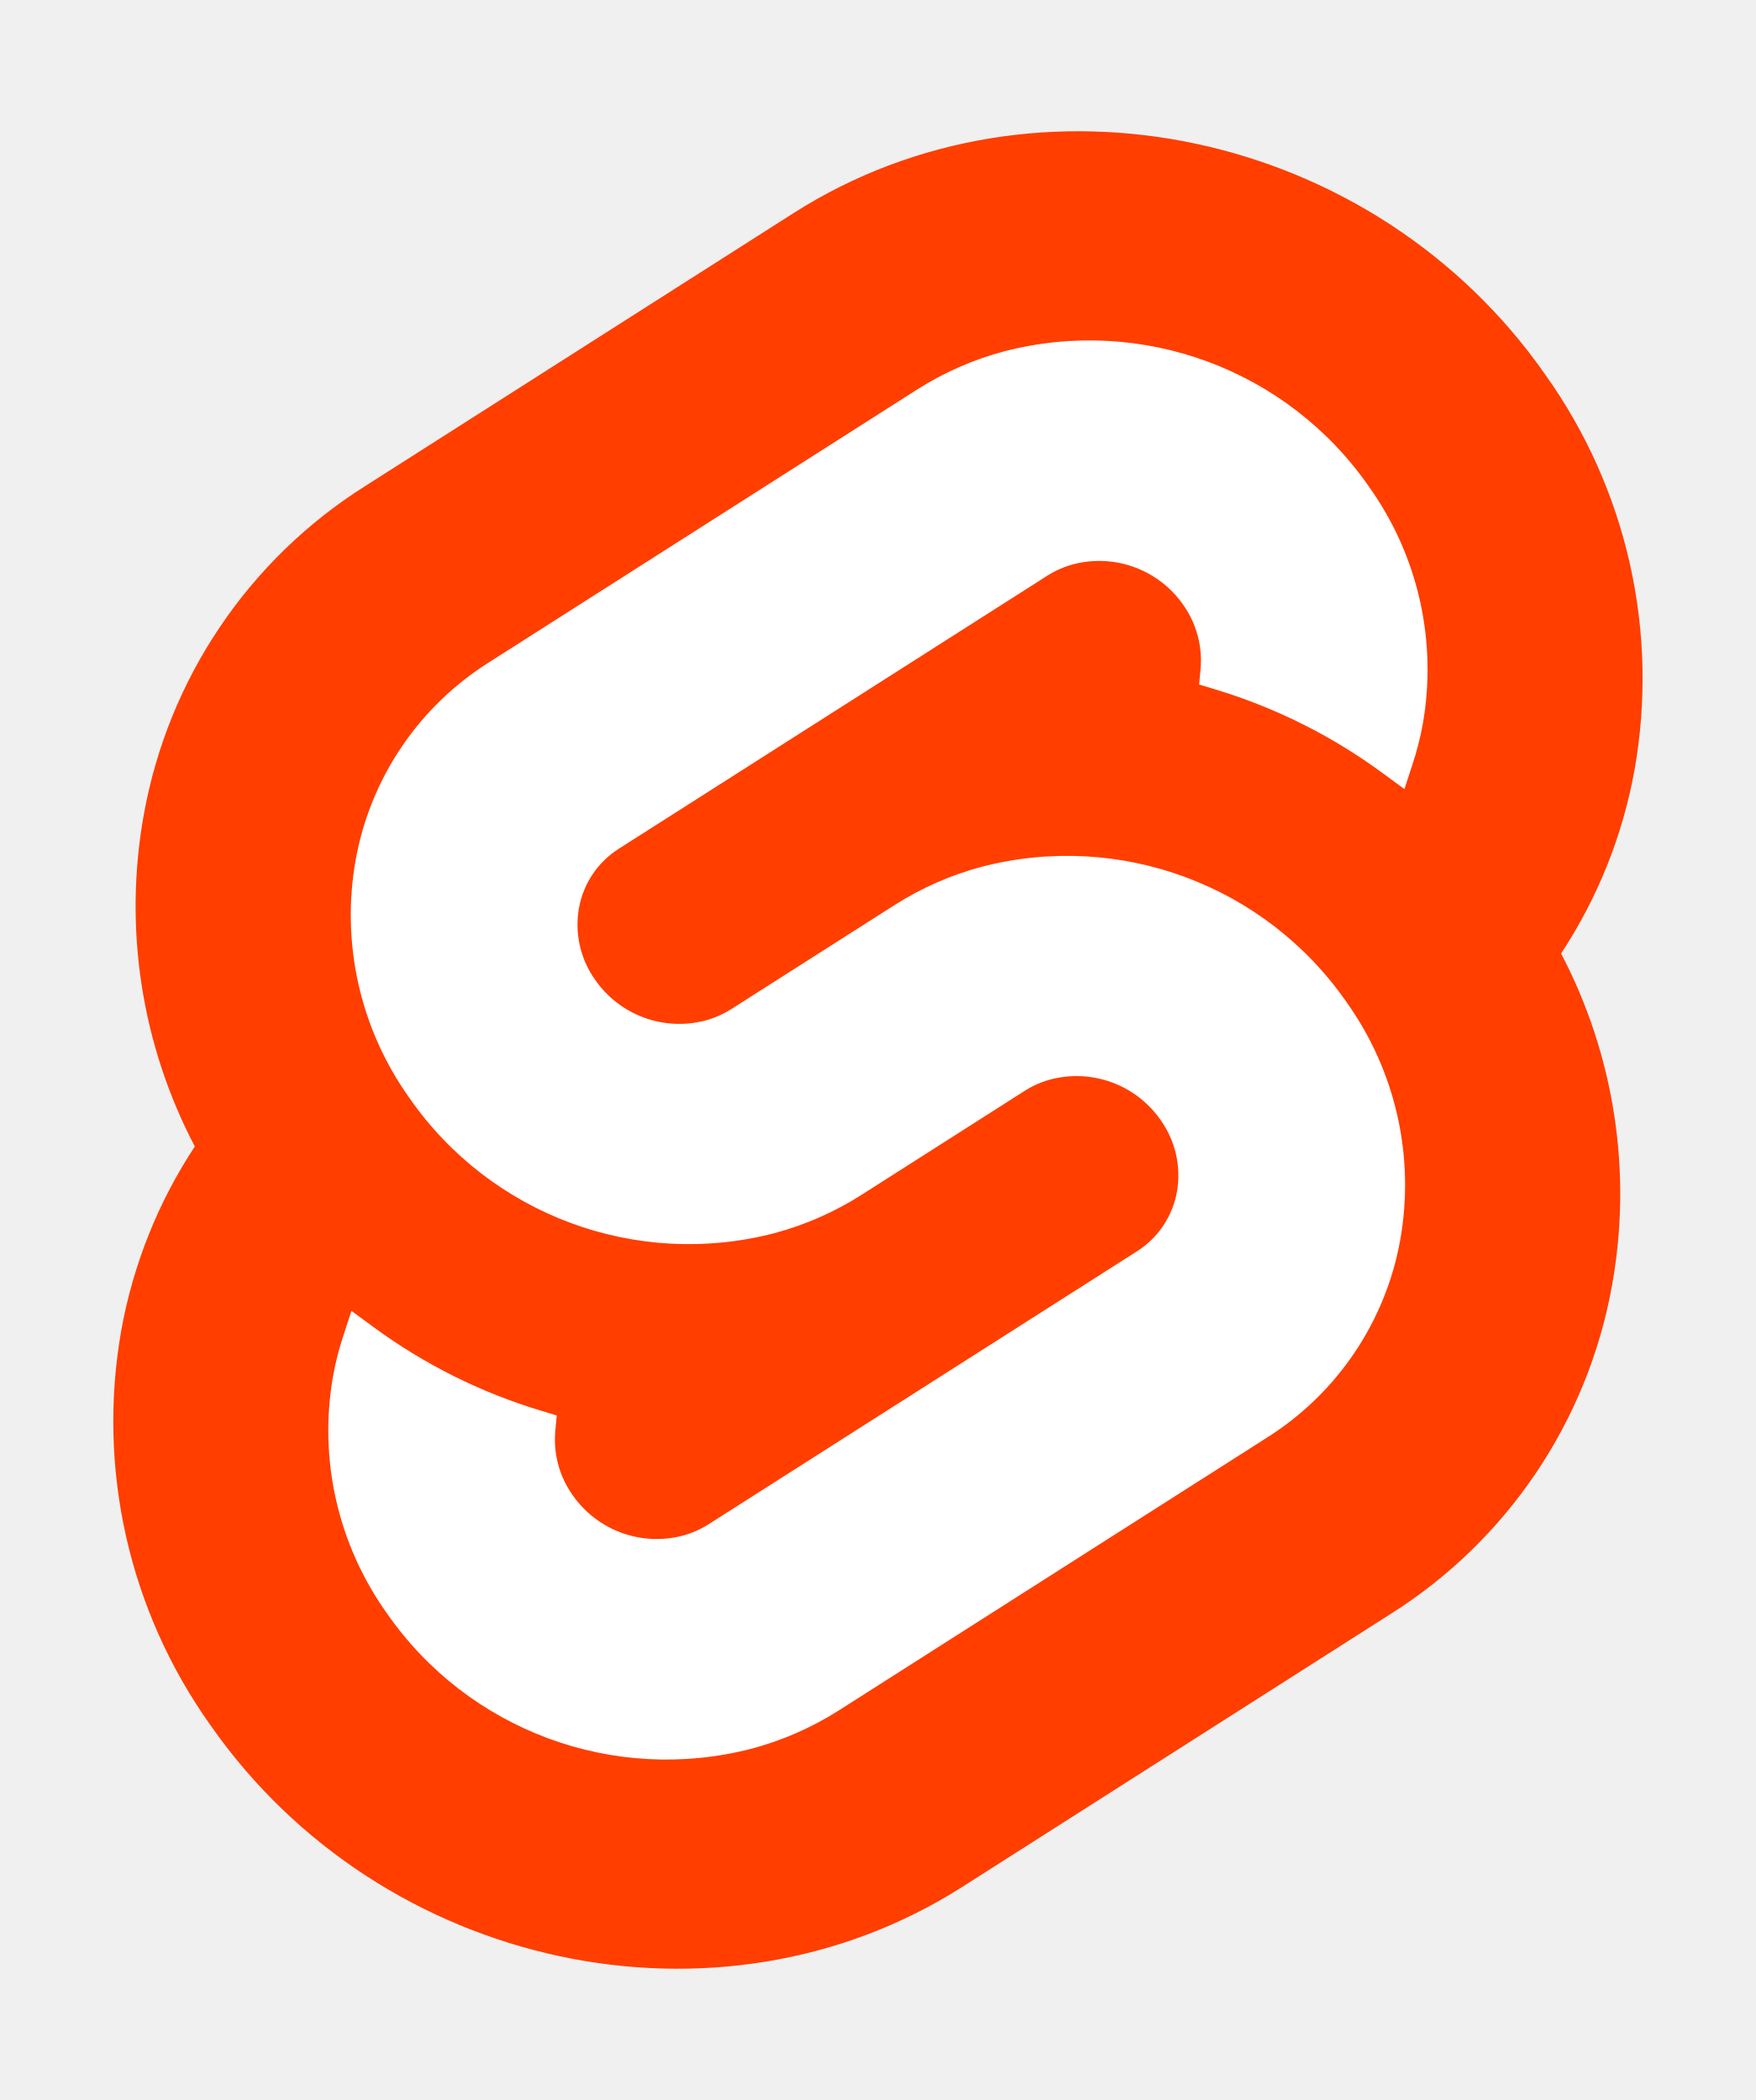
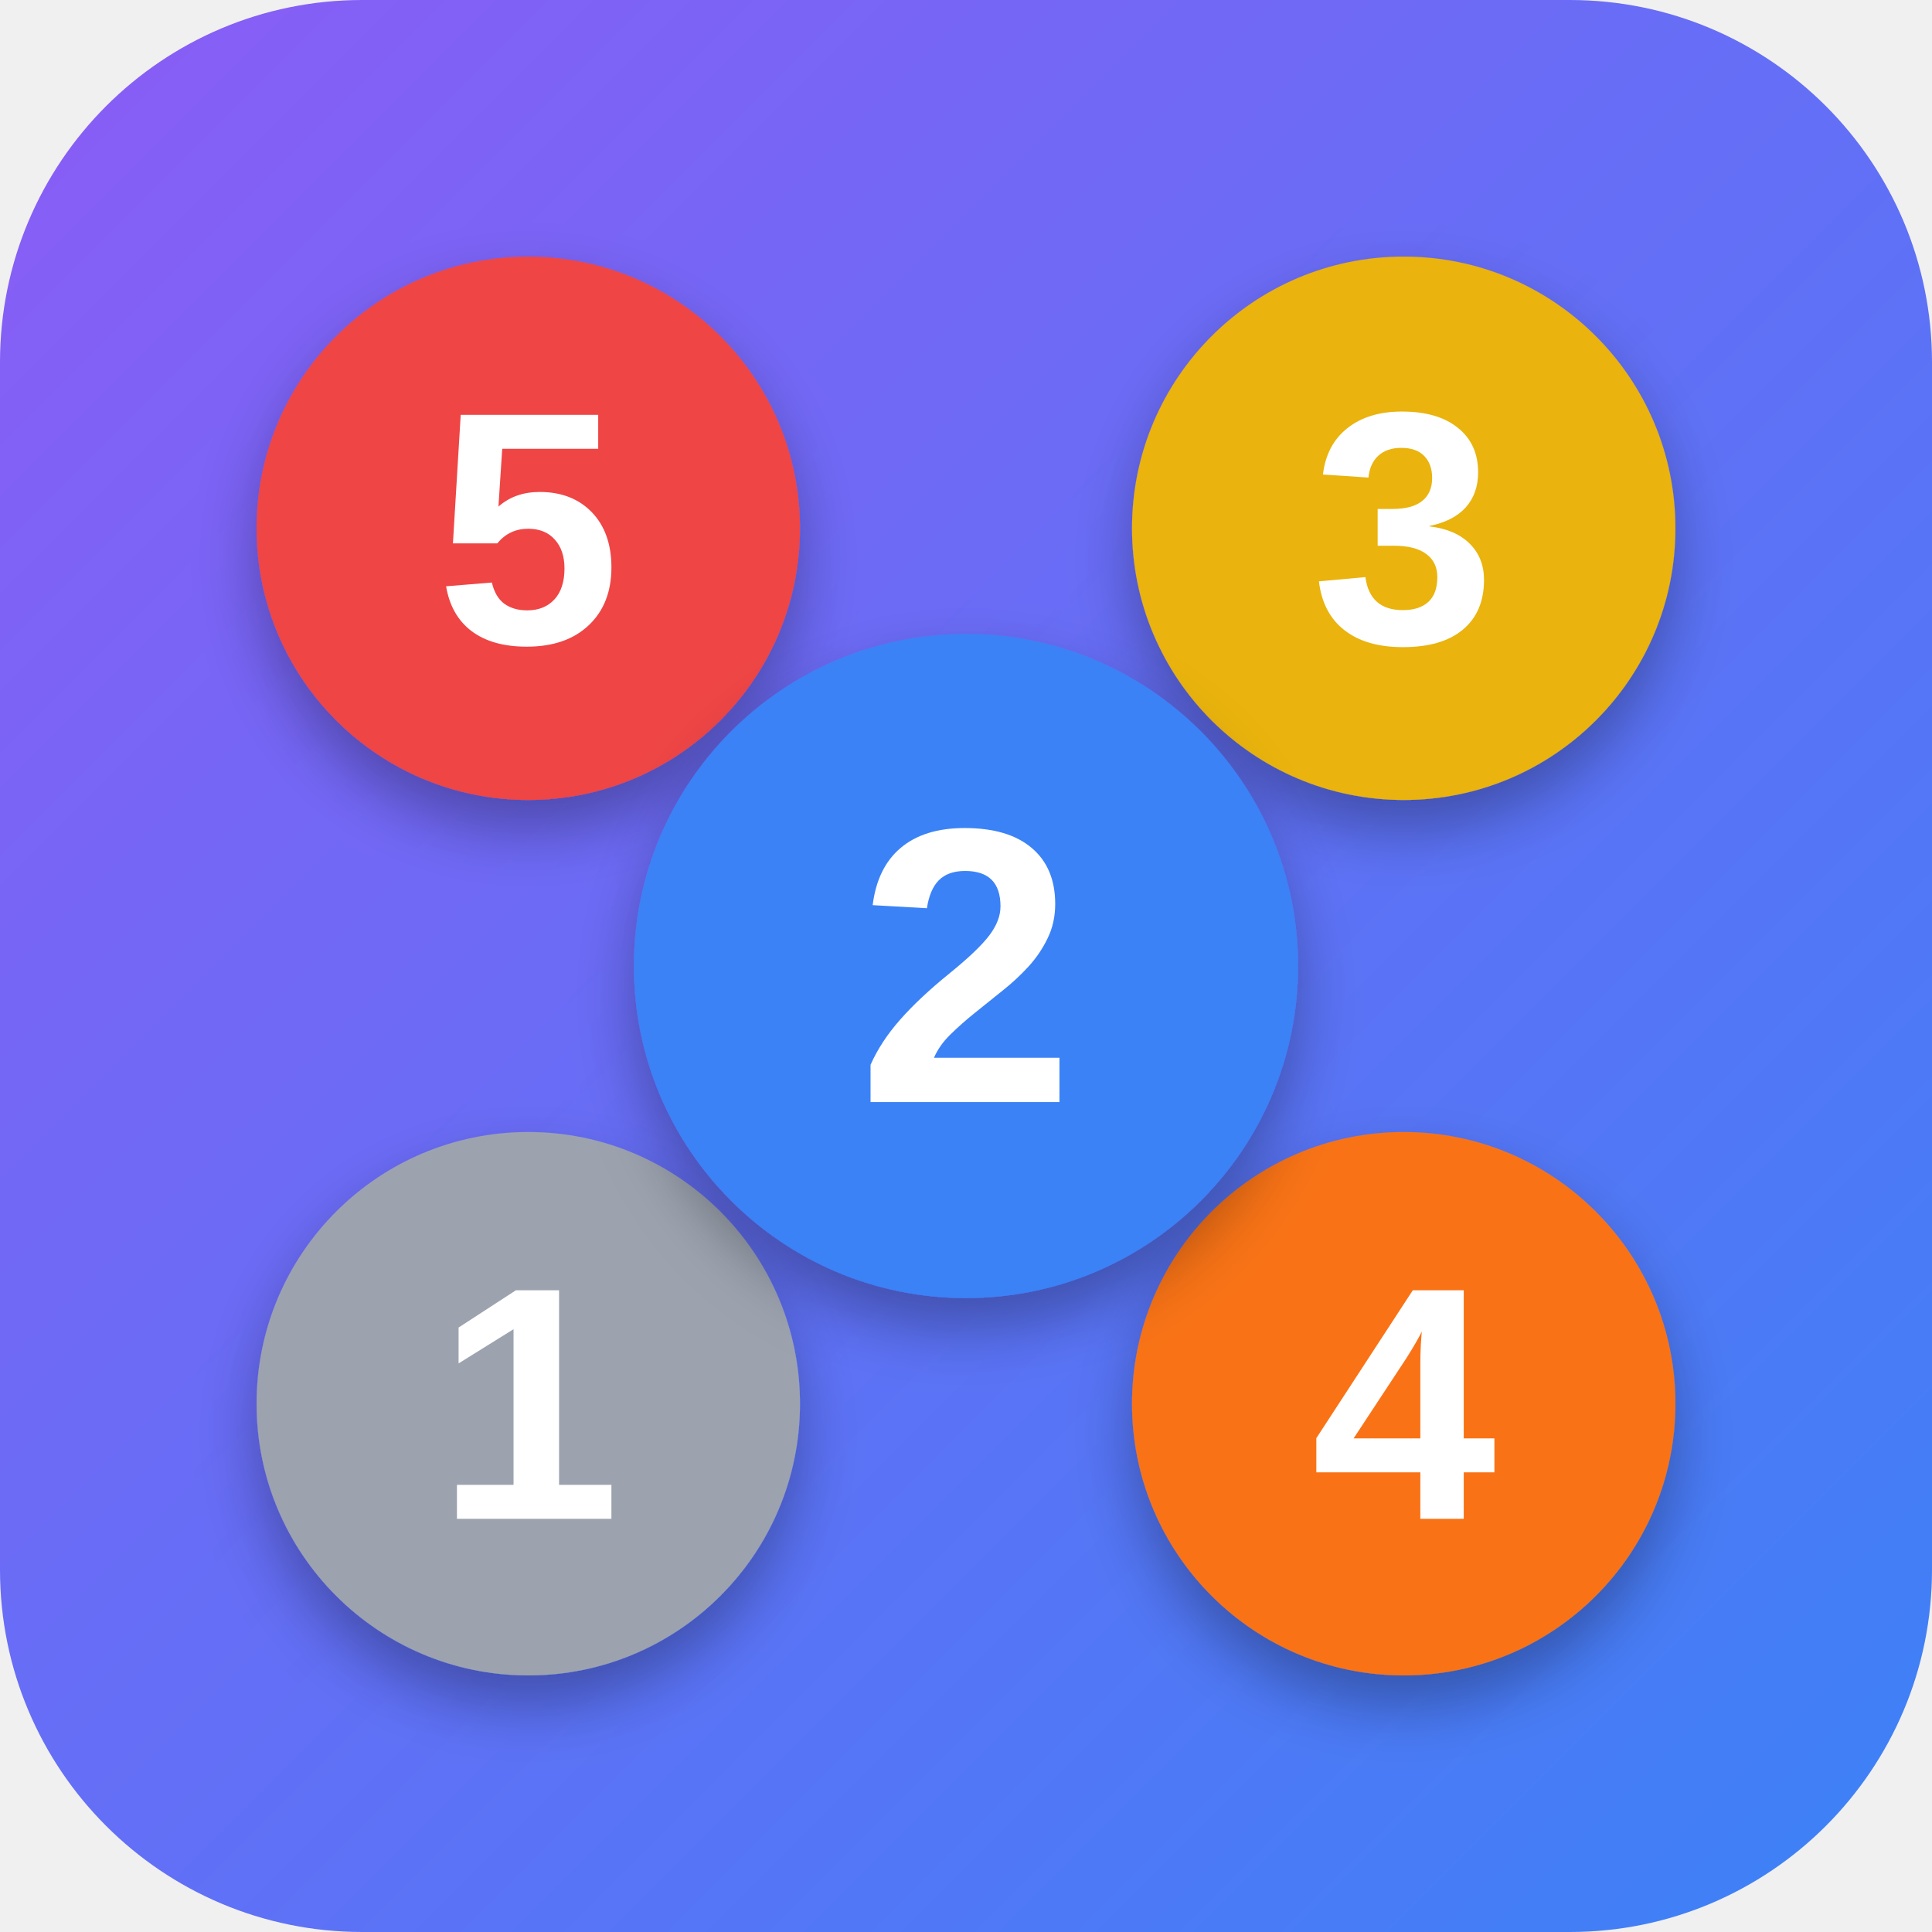
- <svg xmlns="http://www.w3.org/2000/svg" width="107" height="128" viewBox="0 0 107 128">
-   <path d="M94.157 22.819c-10.4-14.885-30.94-19.297-45.792-9.835L22.282 29.608A29.92 29.92 0 0 0 8.764 49.65a31.5 31.5 0 0 0 3.108 20.231 30 30 0 0 0-4.477 11.183 31.9 31.9 0 0 0 5.448 24.116c10.402 14.887 30.942 19.297 45.791 9.835l26.083-16.624A29.92 29.92 0 0 0 98.235 78.35a31.53 31.53 0 0 0-3.105-20.232 30 30 0 0 0 4.474-11.182 31.88 31.88 0 0 0-5.447-24.116" style="fill:#ff3e00" />
-   <path d="M45.817 106.582a20.72 20.72 0 0 1-22.237-8.243 19.17 19.17 0 0 1-3.277-14.503 18 18 0 0 1 .624-2.435l.49-1.498 1.337.981a33.6 33.6 0 0 0 10.203 5.098l.97.294-.09.968a5.85 5.85 0 0 0 1.052 3.878 6.24 6.24 0 0 0 6.695 2.485 5.8 5.8 0 0 0 1.603-.704L69.27 76.28a5.43 5.43 0 0 0 2.45-3.631 5.8 5.8 0 0 0-.987-4.371 6.24 6.24 0 0 0-6.698-2.487 5.7 5.7 0 0 0-1.6.704l-9.953 6.345a19 19 0 0 1-5.296 2.326 20.72 20.72 0 0 1-22.237-8.243 19.17 19.17 0 0 1-3.277-14.502 17.99 17.99 0 0 1 8.13-12.052l26.081-16.623a19 19 0 0 1 5.3-2.329 20.72 20.72 0 0 1 22.237 8.243 19.17 19.17 0 0 1 3.277 14.503 18 18 0 0 1-.624 2.435l-.49 1.498-1.337-.98a33.6 33.6 0 0 0-10.203-5.1l-.97-.294.09-.968a5.86 5.86 0 0 0-1.052-3.878 6.24 6.24 0 0 0-6.696-2.485 5.8 5.8 0 0 0-1.602.704L37.73 51.72a5.42 5.42 0 0 0-2.449 3.63 5.79 5.79 0 0 0 .986 4.372 6.24 6.24 0 0 0 6.698 2.486 5.8 5.8 0 0 0 1.602-.704l9.952-6.342a19 19 0 0 1 5.295-2.328 20.72 20.72 0 0 1 22.237 8.242 19.17 19.17 0 0 1 3.277 14.503 18 18 0 0 1-8.13 12.053l-26.081 16.622a19 19 0 0 1-5.3 2.328" style="fill:#fff" />
+ <svg xmlns="http://www.w3.org/2000/svg" viewBox="0 0 128 128" width="128" height="128">
+   <defs>
+     <linearGradient id="bgGradient" x1="0%" y1="0%" x2="100%" y2="100%">
+       <stop offset="0%" style="stop-color:#8B5CF6;stop-opacity:1" />
+       <stop offset="100%" style="stop-color:#3B82F6;stop-opacity:1" />
+     </linearGradient>
+     <filter id="shadow" x="-50%" y="-50%" width="200%" height="200%">
+       <feGaussianBlur in="SourceAlpha" stdDeviation="2" />
+       <feOffset dx="0" dy="2" result="offsetblur" />
+       <feComponentTransfer>
+         <feFuncA type="linear" slope="0.3" />
+       </feComponentTransfer>
+       <feMerge>
+         <feMergeNode />
+         <feMergeNode in="SourceGraphic" />
+       </feMerge>
+     </filter>
+   </defs>
+   <rect width="128" height="128" rx="24" fill="url(#bgGradient)" />
+   <circle cx="35" cy="35" r="18" fill="#EF4444" filter="url(#shadow)" />
+   <text x="35" y="35" font-family="Arial, sans-serif" font-size="22" font-weight="bold" fill="white" text-anchor="middle" dominant-baseline="central">5</text>
+   <circle cx="93" cy="35" r="18" fill="#EAB308" filter="url(#shadow)" />
+   <text x="93" y="35" font-family="Arial, sans-serif" font-size="22" font-weight="bold" fill="white" text-anchor="middle" dominant-baseline="central">3</text>
+   <circle cx="35" cy="93" r="18" fill="#9CA3AF" filter="url(#shadow)" />
+   <text x="35" y="93" font-family="Arial, sans-serif" font-size="22" font-weight="bold" fill="white" text-anchor="middle" dominant-baseline="central">1</text>
+   <circle cx="93" cy="93" r="18" fill="#F97316" filter="url(#shadow)" />
+   <text x="93" y="93" font-family="Arial, sans-serif" font-size="22" font-weight="bold" fill="white" text-anchor="middle" dominant-baseline="central">4</text>
+   <circle cx="64" cy="64" r="22" fill="#3B82F6" filter="url(#shadow)" />
+   <text x="64" y="64" font-family="Arial, sans-serif" font-size="26" font-weight="bold" fill="white" text-anchor="middle" dominant-baseline="central">2</text>
</svg>
